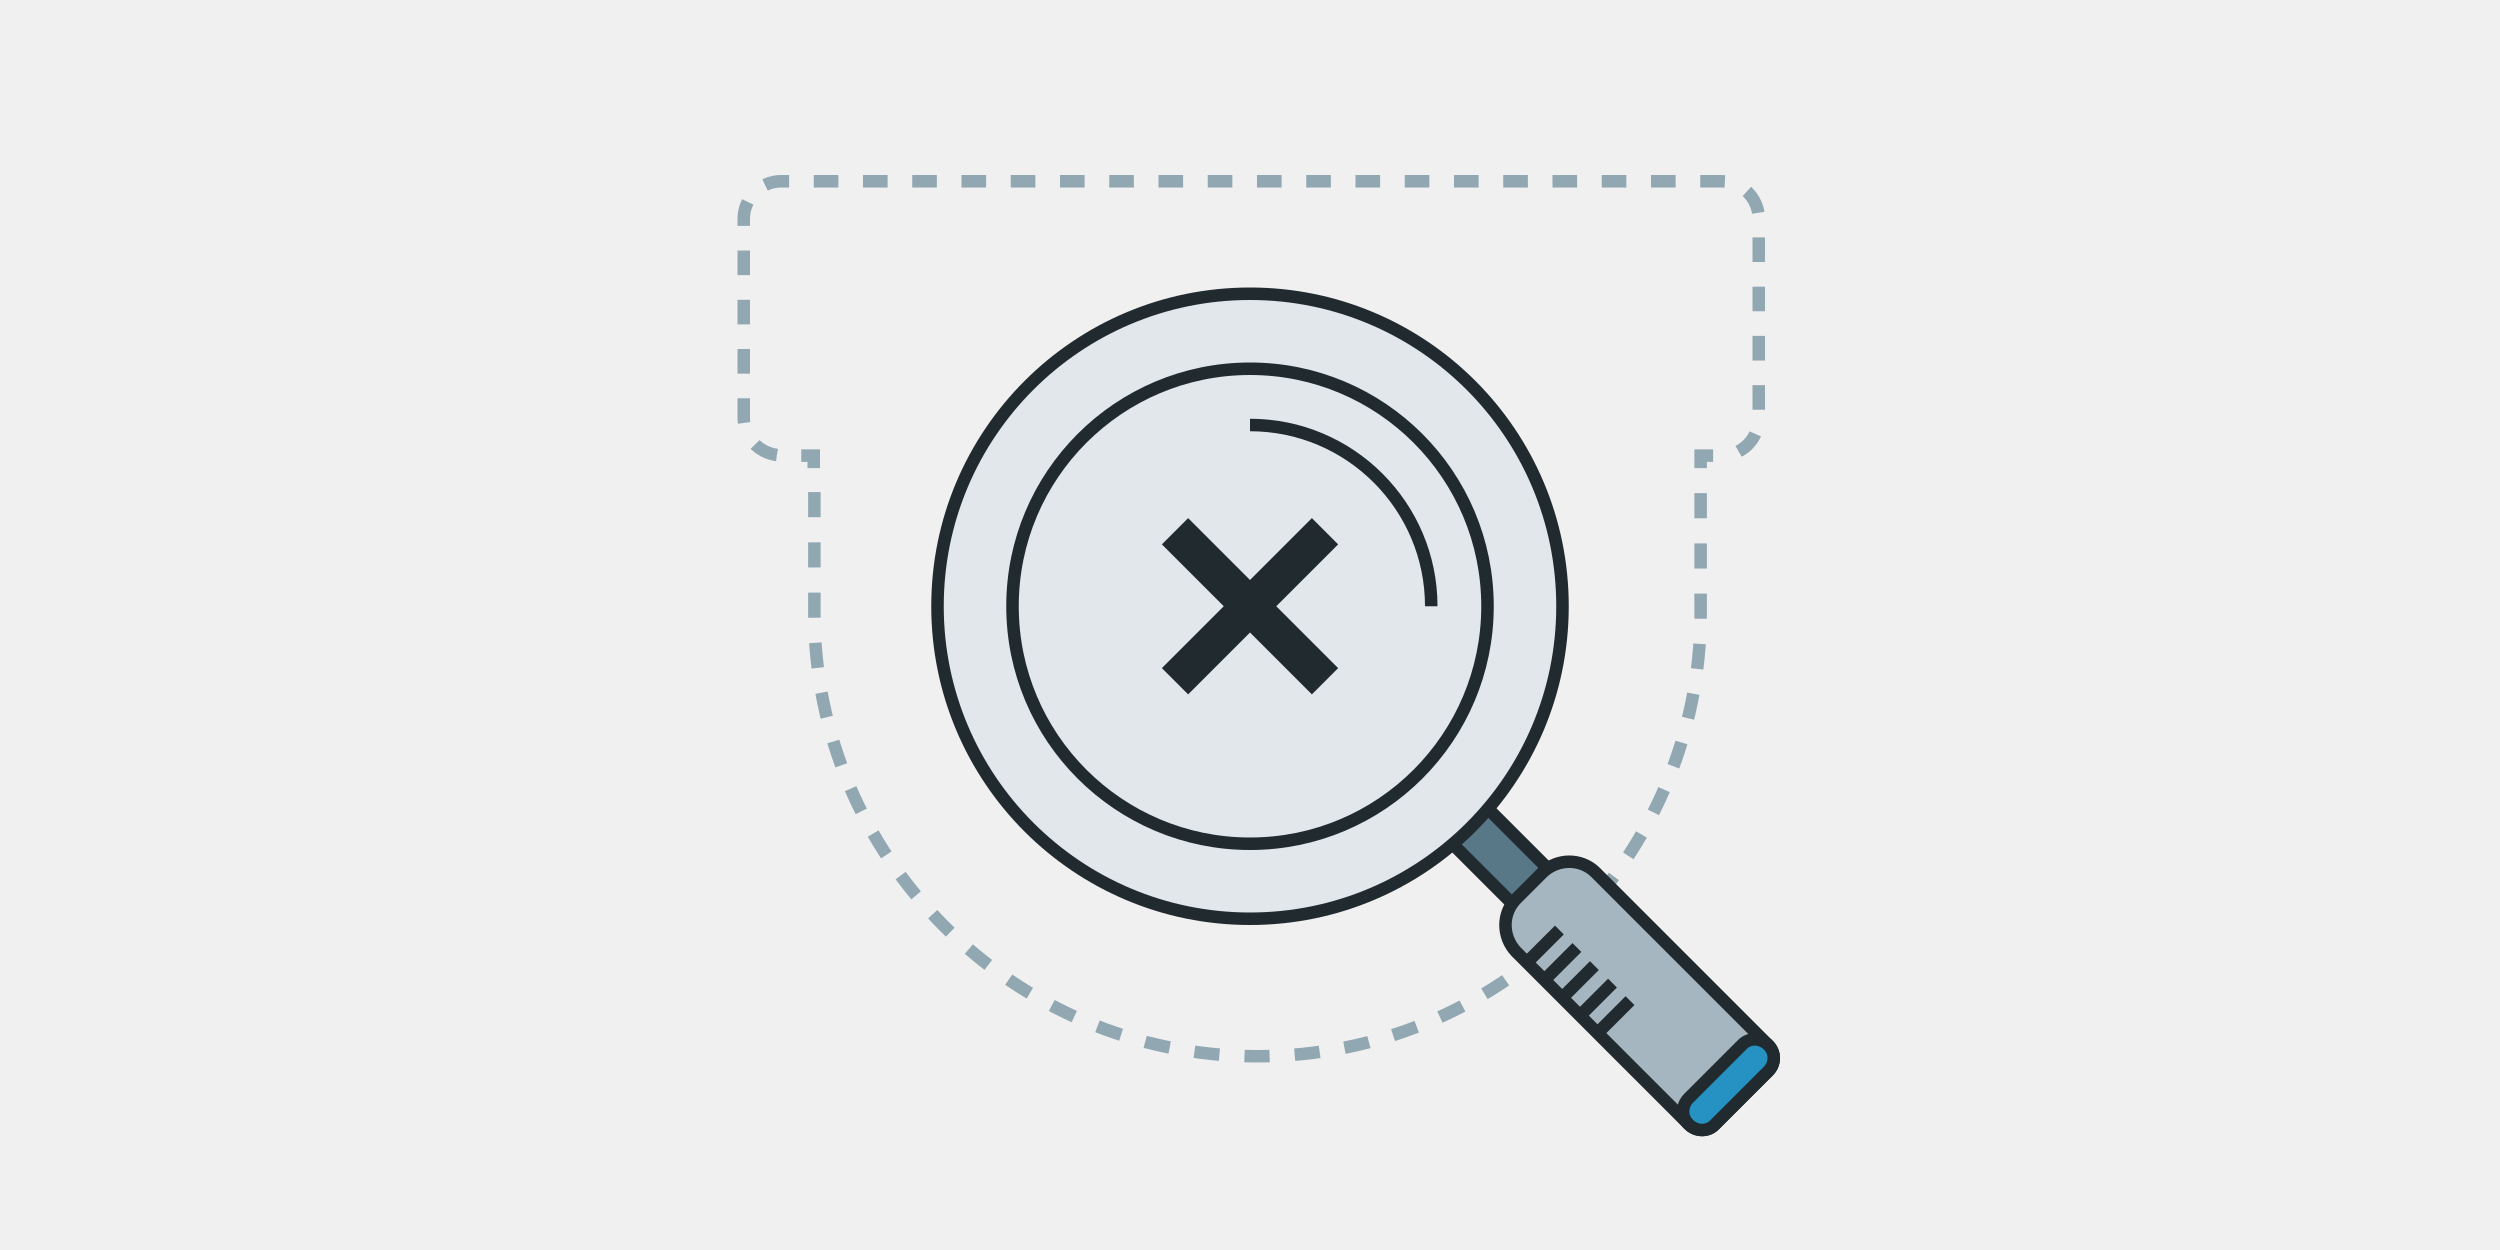
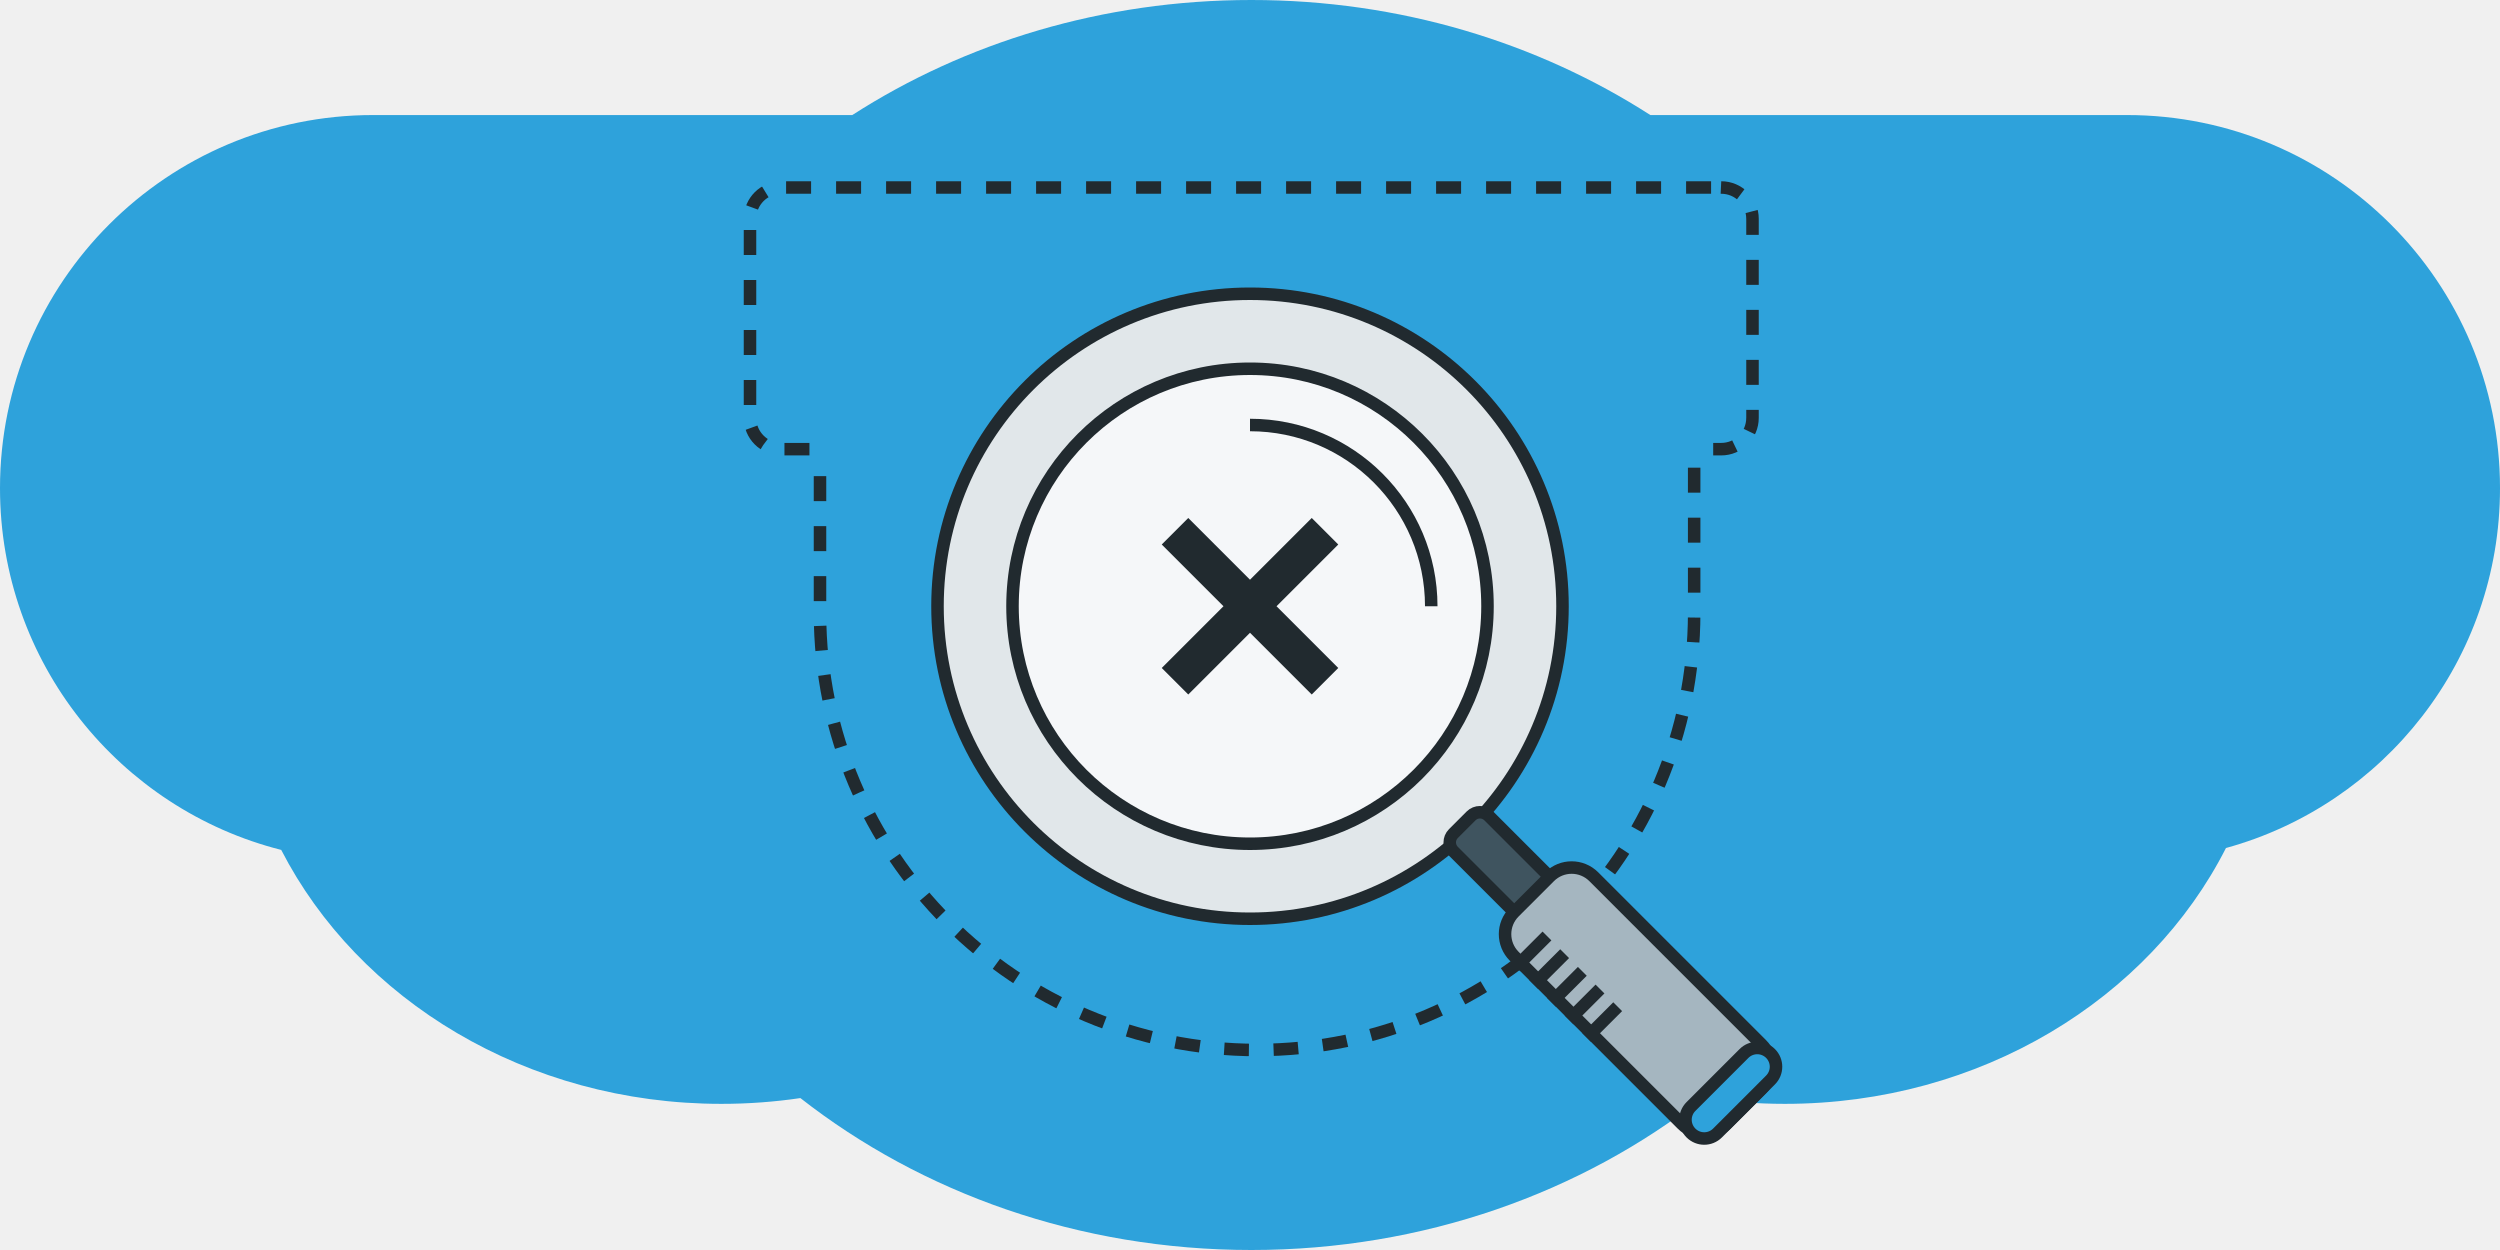
- <svg xmlns="http://www.w3.org/2000/svg" width="400" height="200" viewBox="0 0 400 200" fill="none">
-   <path d="M274.1 72.9H272.1V74.9" stroke="#91A7B2" stroke-width="2" />
-   <path d="M272.1 78.9V98.1C272.1 137.3 240.3 169 201.2 169C162.1 169 130.3 137.2 130.3 98.1V76.9" stroke="#91A7B2" stroke-width="2" stroke-dasharray="4.02 4.02" />
-   <path d="M130.2 74.9V72.9H128.2" stroke="#91A7B2" stroke-width="2" />
-   <path d="M124.3 72.8C121.3 72.4 119 69.9 119 66.8V35C119 31.7 121.7 29 125 29H275.4C278.7 29 281.4 31.7 281.4 35V66.9C281.4 70 279.1 72.5 276 72.9" stroke="#91A7B2" stroke-width="2" stroke-dasharray="3.94 3.94" />
-   <path d="M252.18 143.492L235.916 127.229L230.259 132.886L246.523 149.149L252.18 143.492Z" fill="#587787" stroke="#212A2F" stroke-width="2" />
-   <path fill-rule="evenodd" clip-rule="evenodd" d="M282.9 167.2L255.3 139.6C253 137.3 249.2 137.3 246.8 139.6L242.6 143.8C240.3 146.1 240.3 149.9 242.6 152.3L270.2 179.9C271.4 181.1 273.3 181.1 274.4 179.9L282.9 171.4C284.1 170.3 284.1 168.4 282.9 167.2Z" fill="#A5B6C0" stroke="#212A2F" stroke-width="2" />
-   <path class="brand_element" fill-rule="evenodd" clip-rule="evenodd" d="M270.2 179.9C271.4 181.1 273.3 181.1 274.4 179.9L282.9 171.4C284.1 170.2 284.1 168.3 282.9 167.2C281.7 166 279.8 166 278.7 167.2L270.2 175.7C269 176.9 269 178.8 270.2 179.9Z" fill="#2592C3" stroke="#212A2F" stroke-width="2" />
-   <path d="M200 147C227.614 147 250 124.614 250 97C250 69.386 227.614 47 200 47C172.386 47 150 69.386 150 97C150 124.614 172.386 147 200 147Z" fill="#E1E7EA" stroke="#212A2F" stroke-width="2" />
-   <path d="M200 135C220.987 135 238 117.987 238 97C238 76.013 220.987 59 200 59C179.013 59 162 76.013 162 97C162 117.987 179.013 135 200 135Z" fill="#E1E7EA" stroke="#212A2F" stroke-width="2" />
-   <path d="M229 97C229 81 216 68 200 68M244.6 153.7L249.5 148.8L244.6 153.7ZM247.4 156.5L252.3 151.6L247.4 156.5ZM250.2 159.4L255.1 154.5L250.2 159.4ZM253.1 162.2L258 157.3L253.1 162.2ZM255.9 165L260.8 160.1L255.9 165Z" stroke="#212A2F" stroke-width="2" />
-   <path d="M209.9 82.9L214.1 87.1L204.2 97L214.1 106.9L209.9 111.1L200 101.2L190.1 111.1L185.9 106.9L195.8 97L185.9 87.1L190.1 82.9L200 92.8L209.9 82.9Z" fill="#212A2F" />
+ <svg xmlns="http://www.w3.org/2000/svg" xmlns:xlink="http://www.w3.org/1999/xlink" viewBox="0 0 400 200" version="1.1">
+   <defs>
+     <path d="M275.4,29 C278.714,29 281.4,31.686 281.4,35 L281.4,66.867 C281.4,70.18 278.714,72.867 275.4,72.867 L272.066,72.866 L272.067,98.067 C272.067,137.242 240.309,169 201.133,169 C161.958,169 130.2,137.242 130.2,98.067 L130.2,72.866 L125,72.867 C121.686,72.867 119,70.18 119,66.867 L119,35 C119,31.686 121.686,29 125,29 L275.4,29 Z" id="path-1" />
+     <mask id="mask-2" maskContentUnits="userSpaceOnUse" maskUnits="objectBoundingBox" x="0" y="0" width="162.4" height="140" fill="white">
+       <use xlink:href="#path-1" />
+     </mask>
+   </defs>
+   <g id="Cloud/Placeholders/NoCams" stroke="none" stroke-width="1" fill="none" fill-rule="evenodd">
+     <path d="M200.211,0 C223.999,0 246.029,6.815 264.053,18.406 L340.299,18.408 C373.271,18.408 400,45.137 400,78.109 C400,105.592 381.43,128.738 356.153,135.683 C343.895,159.839 316.901,176.617 285.572,176.617 C281.1,176.617 276.717,176.275 272.452,175.619 C253.093,190.809 227.837,200 200.211,200 C172.63,200 147.411,190.839 128.061,175.692 C123.949,176.3 119.727,176.617 115.423,176.617 C84.225,176.617 57.327,159.979 44.996,135.986 C19.135,129.436 3.41650556e-15,106.007 0,78.109 C-4.03793284e-15,45.137 26.729,18.408 59.701,18.408 L136.369,18.406 C154.392,6.815 176.423,0 200.211,0 Z" class="brand_element_cloud" id="Cloud" fill="#2EA2DB" />
+     <use id="Combined-Shape" stroke="#212A2F" mask="url(#mask-2)" stroke-width="4" stroke-dasharray="4" xlink:href="#path-1" class="svg_accent-stroke" />
+     <circle id="Oval" stroke="#212A2F" stroke-width="2" fill="#E1E7EA" cx="200" cy="97" r="50" />
+     <g id="Group" transform="translate(256.5858, 154.5858) rotate(-45) translate(-256.5858, -154.5858) translate(246.5858, 121.5858)" stroke="#212A2F" stroke-width="2">
+       <rect id="Rectangle" fill="#3F545F" x="6" y="1" width="8" height="27" rx="2" />
+       <rect id="Rectangle" fill="#A5B6C0" x="1" y="16.757" width="18" height="48" rx="5" />
+       <rect class="brand_element" id="Rectangle" fill="#2EA2DB" x="1" y="58.757" width="18" height="6" rx="3" />
+       <path d="M4.54747351e-13,23.172 L7,23.172 M4.54747351e-13,27.172 L7,27.172 M4.54747351e-13,31.172 L7,31.172 M4.54747351e-13,35.172 L7,35.172 M4.54747351e-13,39.172 L7,39.172" id="Combined-Shape" />
+     </g>
+     <circle class="svg_light2" id="Oval" stroke="#212A2F" stroke-width="2" fill="#F5F7F9" cx="200" cy="97" r="38" />
+     <path d="M229,97 C229,80.984 216.016,68 200,68" id="Path" stroke="#212A2F" stroke-width="2" />
+     <polygon id="Combined-Shape" fill="#212A2F" fill-rule="nonzero" points="209.879 82.879 214.121 87.121 204.243 97 214.121 106.879 209.879 111.121 200 101.243 190.121 111.121 185.879 106.879 195.757 97 185.879 87.121 190.121 82.879 200 92.757" />
+   </g>
</svg>
